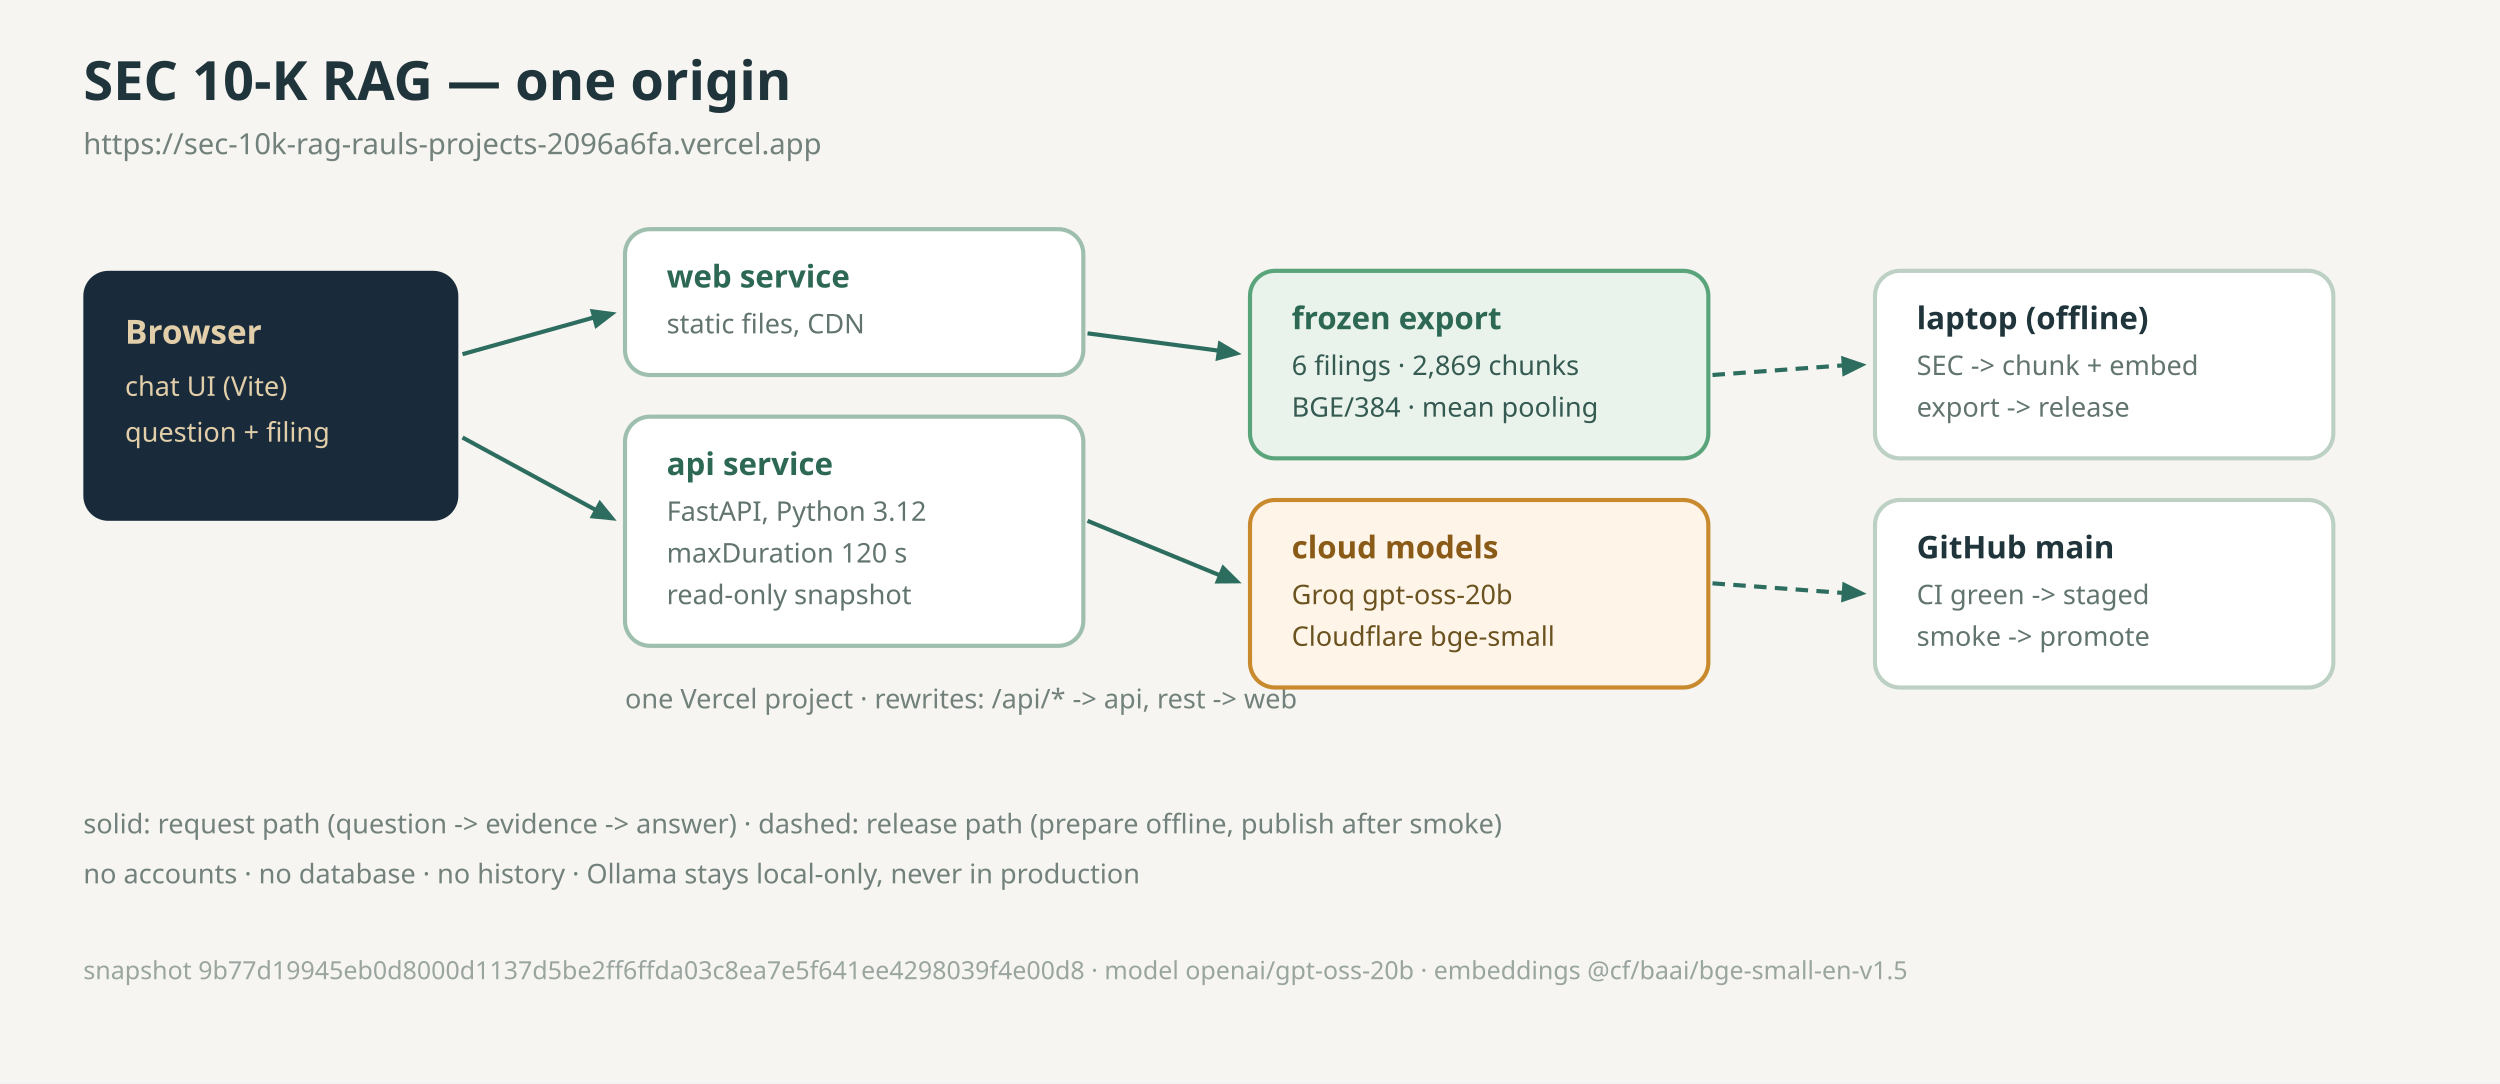
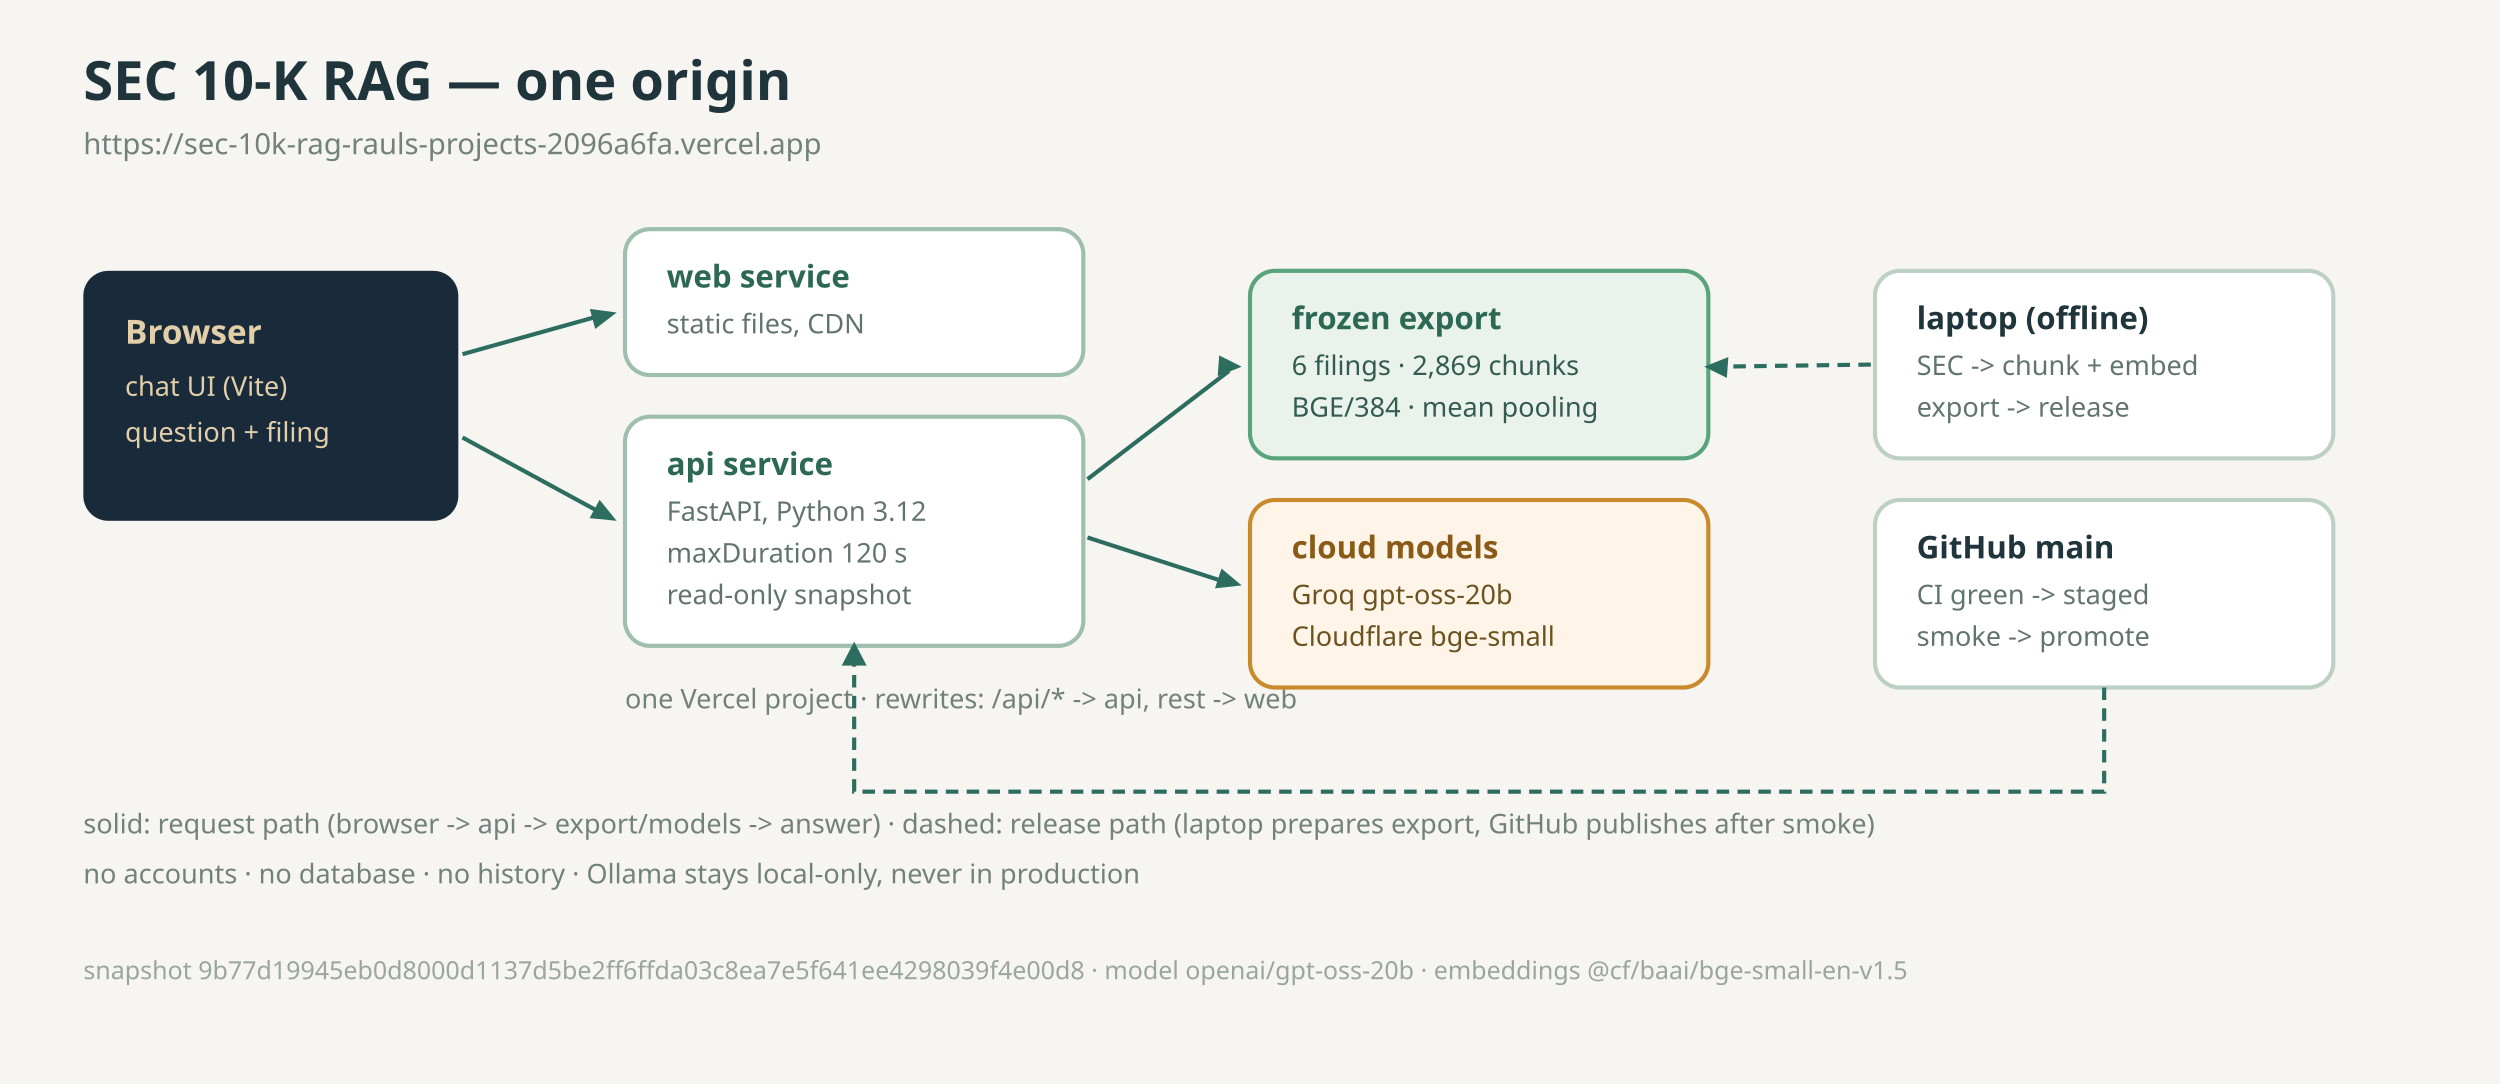
<svg xmlns="http://www.w3.org/2000/svg" width="1200" height="520" font-family="sans-serif">
  <rect x="0" y="0" width="1200" height="520" fill="#f6f5f1" />
  <text x="40" y="48" font-size="26" font-weight="bold" fill="#20353b">SEC 10-K RAG — one origin</text>
  <text x="40" y="74" font-size="14" fill="#72817c">https://sec-10k-rag-rauls-projects-2096a6fa.vercel.app</text>
  <g>
    <rect x="40" y="130" width="180" height="120" rx="12" fill="#192b3b" />
    <text x="60" y="165" font-size="16" font-weight="bold" fill="#e2cea9">Browser</text>
    <text x="60" y="190" font-size="13" fill="#e2cea9">chat UI (Vite)</text>
    <text x="60" y="212" font-size="13" fill="#e2cea9">question + filing</text>
  </g>
  <g>
    <rect x="300" y="110" width="220" height="70" rx="12" fill="#ffffff" stroke="#9ebfad" stroke-width="2" />
    <text x="320" y="138" font-size="15" font-weight="bold" fill="#2d6855">web service</text>
    <text x="320" y="160" font-size="13" fill="#62746e">static files, CDN</text>
  </g>
  <g>
    <rect x="300" y="200" width="220" height="110" rx="12" fill="#ffffff" stroke="#9ebfad" stroke-width="2" />
    <text x="320" y="228" font-size="15" font-weight="bold" fill="#2d6855">api service</text>
    <text x="320" y="250" font-size="13" fill="#62746e">FastAPI, Python 3.12</text>
    <text x="320" y="270" font-size="13" fill="#62746e">maxDuration 120 s</text>
    <text x="320" y="290" font-size="13" fill="#62746e">read-only snapshot</text>
  </g>
  <text x="300" y="340" font-size="13" fill="#72817c">one Vercel project · rewrites: /api/* -&gt; api, rest -&gt; web</text>
  <g>
    <rect x="600" y="130" width="220" height="90" rx="12" fill="#e9f3ec" stroke="#5aa47b" stroke-width="2" />
    <text x="620" y="158" font-size="15" font-weight="bold" fill="#2d6855">frozen export</text>
    <text x="620" y="180" font-size="13" fill="#345a51">6 filings · 2,869 chunks</text>
    <text x="620" y="200" font-size="13" fill="#345a51">BGE/384 · mean pooling</text>
  </g>
  <g>
    <rect x="600" y="240" width="220" height="90" rx="12" fill="#fff4e8" stroke="#c98a2e" stroke-width="2" />
    <text x="620" y="268" font-size="15" font-weight="bold" fill="#8a5a17">cloud models</text>
    <text x="620" y="290" font-size="13" fill="#6b5320">Groq gpt-oss-20b</text>
    <text x="620" y="310" font-size="13" fill="#6b5320">Cloudflare bge-small</text>
  </g>
  <g>
    <rect x="900" y="130" width="220" height="90" rx="12" fill="#ffffff" stroke="#bdd0c4" stroke-width="2" />
    <text x="920" y="158" font-size="15" font-weight="bold" fill="#20353b">laptop (offline)</text>
    <text x="920" y="180" font-size="13" fill="#62746e">SEC -&gt; chunk + embed</text>
    <text x="920" y="200" font-size="13" fill="#62746e">export -&gt; release</text>
  </g>
  <g>
    <rect x="900" y="240" width="220" height="90" rx="12" fill="#ffffff" stroke="#bdd0c4" stroke-width="2" />
    <text x="920" y="268" font-size="15" font-weight="bold" fill="#20353b">GitHub main</text>
    <text x="920" y="290" font-size="13" fill="#62746e">CI green -&gt; staged</text>
    <text x="920" y="310" font-size="13" fill="#62746e">smoke -&gt; promote</text>
  </g>
  <g stroke="#2d6d5f" stroke-width="2" fill="none">
    <line x1="222" y1="170" x2="290" y2="151" />
    <line x1="222" y1="210" x2="290" y2="247" />
-     <line x1="522" y1="160" x2="590" y2="169" />
-     <line x1="522" y1="250" x2="590" y2="278" />
-     <line x1="822" y1="180" x2="890" y2="175" stroke-dasharray="6,4" />
-     <line x1="822" y1="280" x2="890" y2="285" stroke-dasharray="6,4" />
+     <line x1="522" y1="230" x2="590" y2="178" />
+     <line x1="522" y1="258" x2="590" y2="280" />
+     <line x1="898" y1="175" x2="824" y2="176" stroke-dasharray="6,4" />
+     <path d="M 1010,330 V 380 H 410 V 314" stroke-dasharray="6,4" />
  </g>
  <g fill="#2d6d5f">
    <polygon points="296,150 285.7,157.9 283.1,148.3" />
    <polygon points="296,250 283,248.7 287.8,239.9" />
-     <polygon points="596,170 583.4,173.3 584.8,163.4" />
-     <polygon points="596,280 583,280.1 586.8,270.9" />
-     <polygon points="896,175 884.4,180.8 883.7,170.8" />
-     <polygon points="896,285 883.7,289.2 884.4,279.2" />
+     <polygon points="596,176 584.5,180.6 585.2,170.6" />
+     <polygon points="596,281 583.2,282.4 586.3,272.9" />
+     <polygon points="818,176 829.6,171.4 828.9,181.4" />
+     <polygon points="410,308 404,319.5 416,319.5" />
  </g>
-   <text x="40" y="400" font-size="13" fill="#72817c">solid: request path (question -&gt; evidence -&gt; answer) · dashed: release path (prepare offline, publish after smoke)</text>
+   <text x="40" y="400" font-size="13" fill="#72817c">solid: request path (browser -&gt; api -&gt; export/models -&gt; answer) · dashed: release path (laptop prepares export, GitHub publishes after smoke)</text>
  <text x="40" y="424" font-size="13" fill="#72817c">no accounts · no database · no history · Ollama stays local-only, never in production</text>
  <text x="40" y="470" font-size="12" fill="#9aa5a0">snapshot 9b77d19945eb0d8000d1137d5be2ff6ffda03c8ea7e5f641ee4298039f4e00d8 · model openai/gpt-oss-20b · embeddings @cf/baai/bge-small-en-v1.5</text>
</svg>
